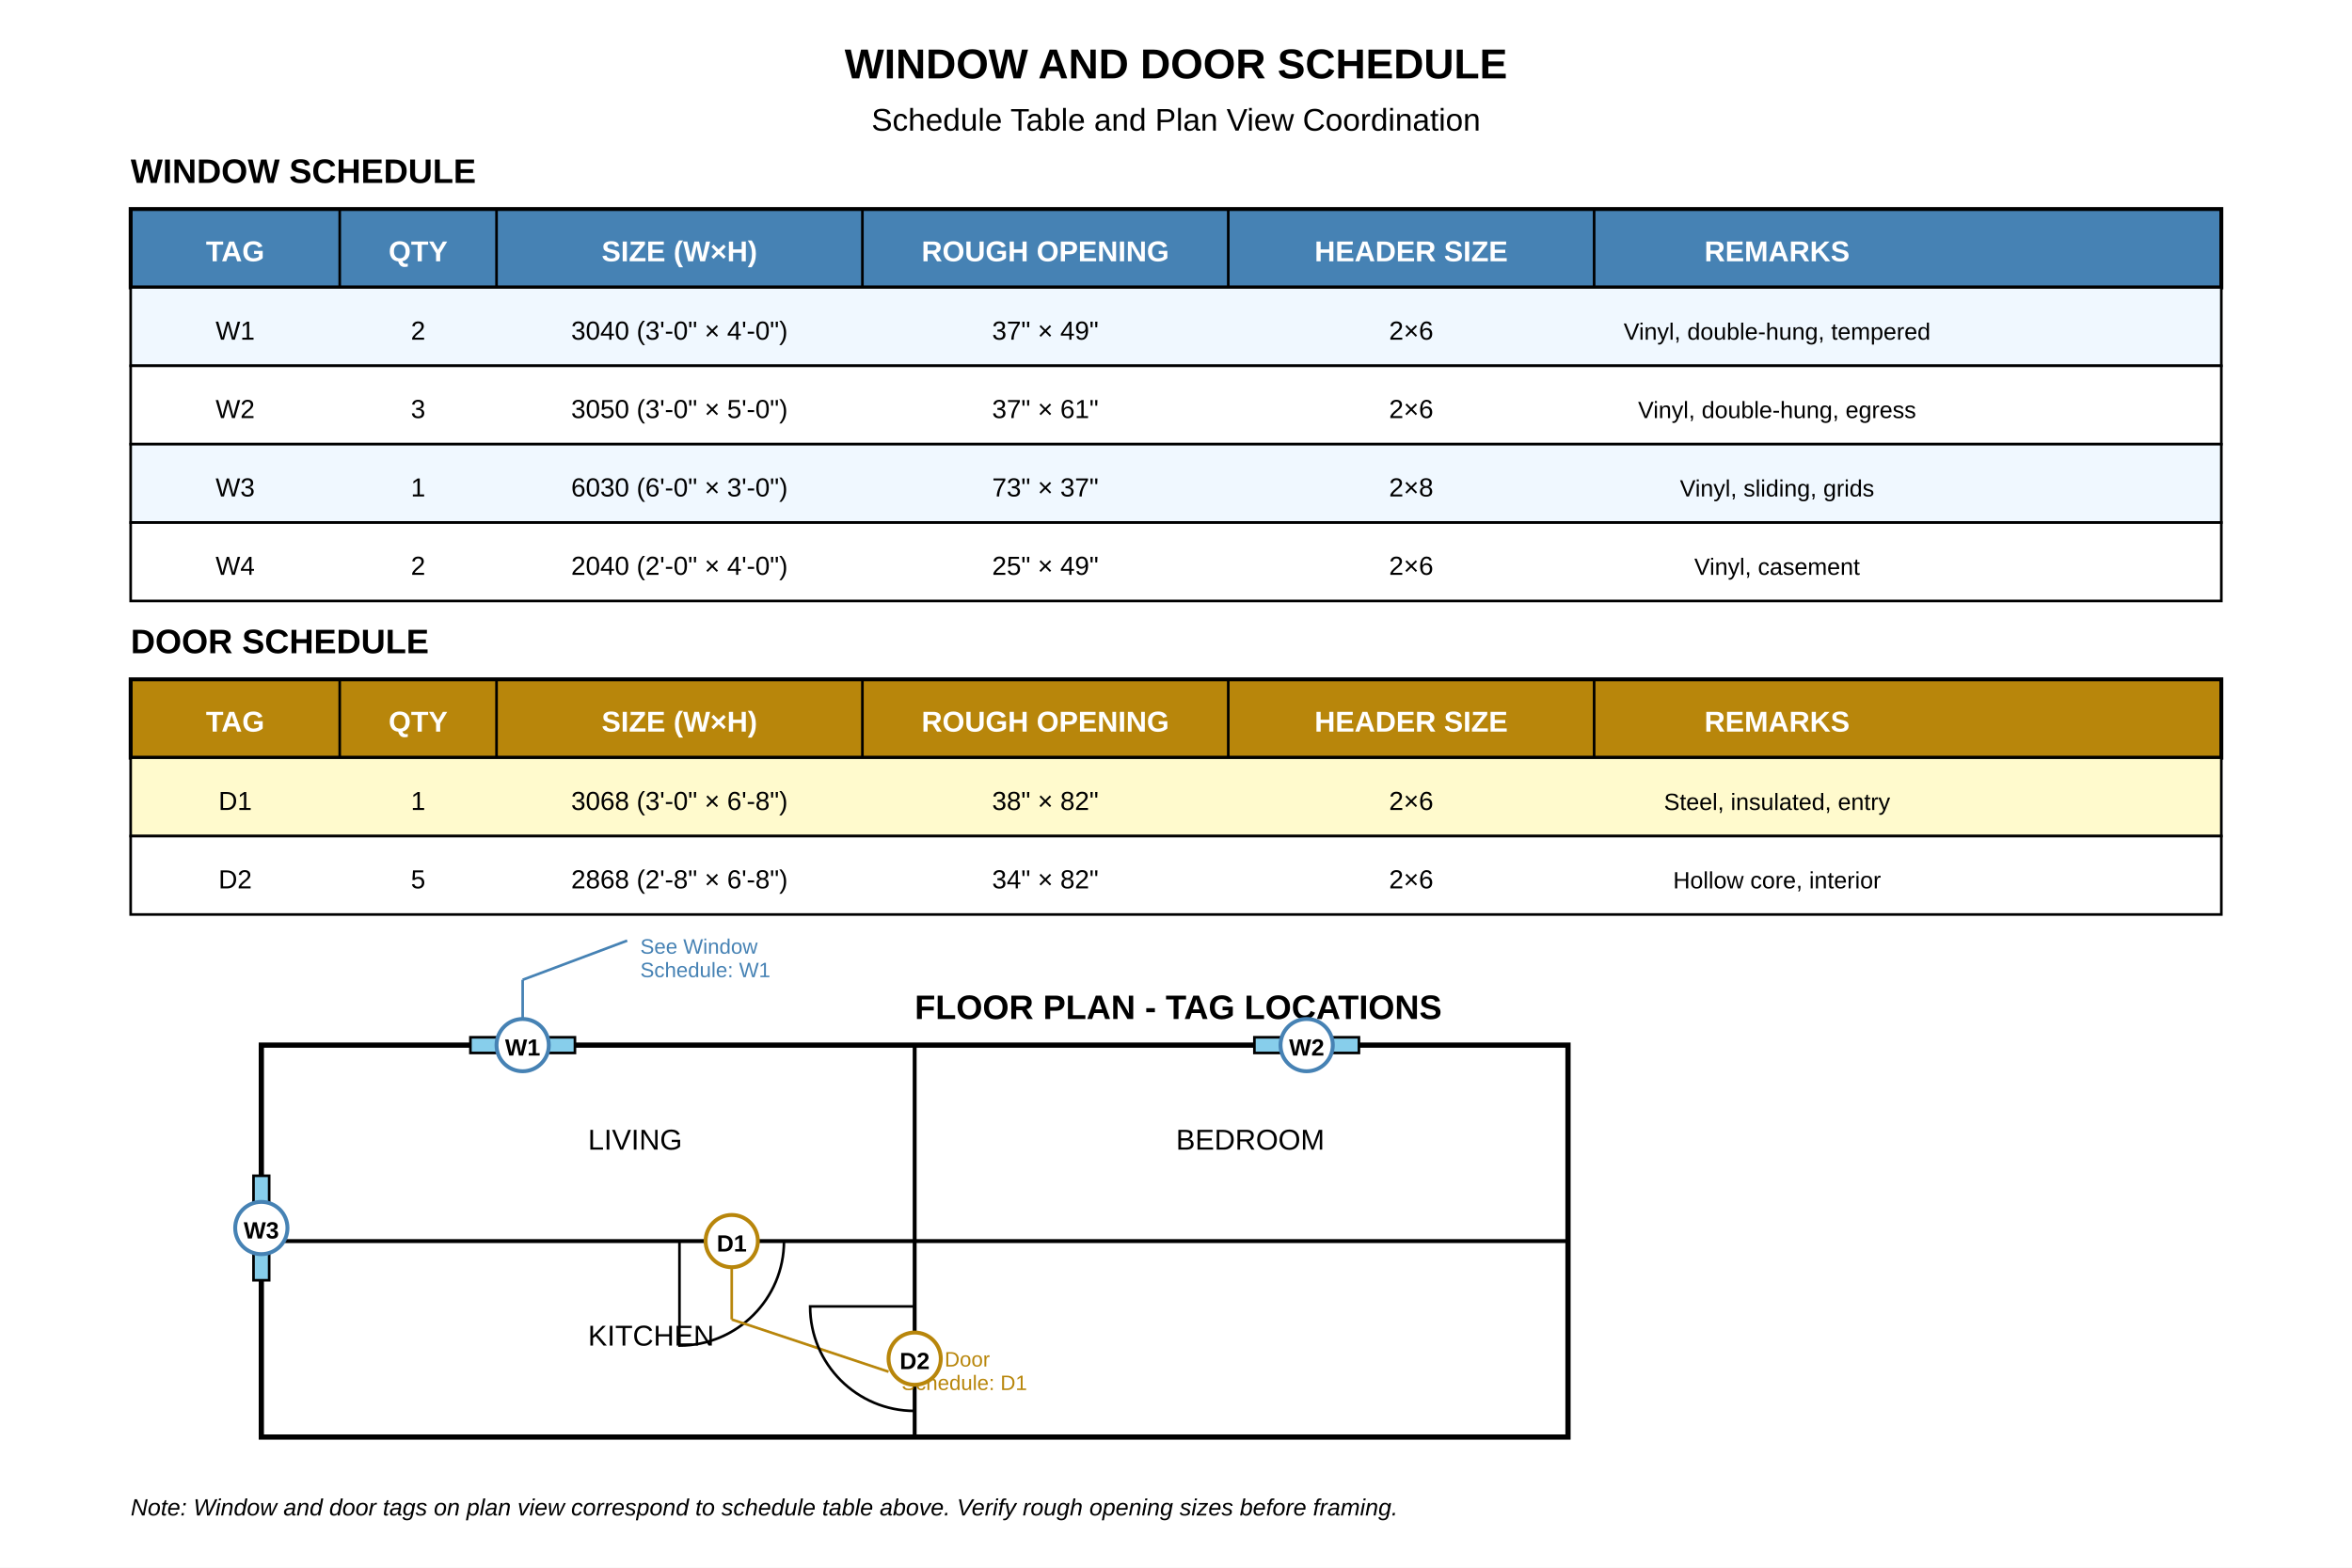
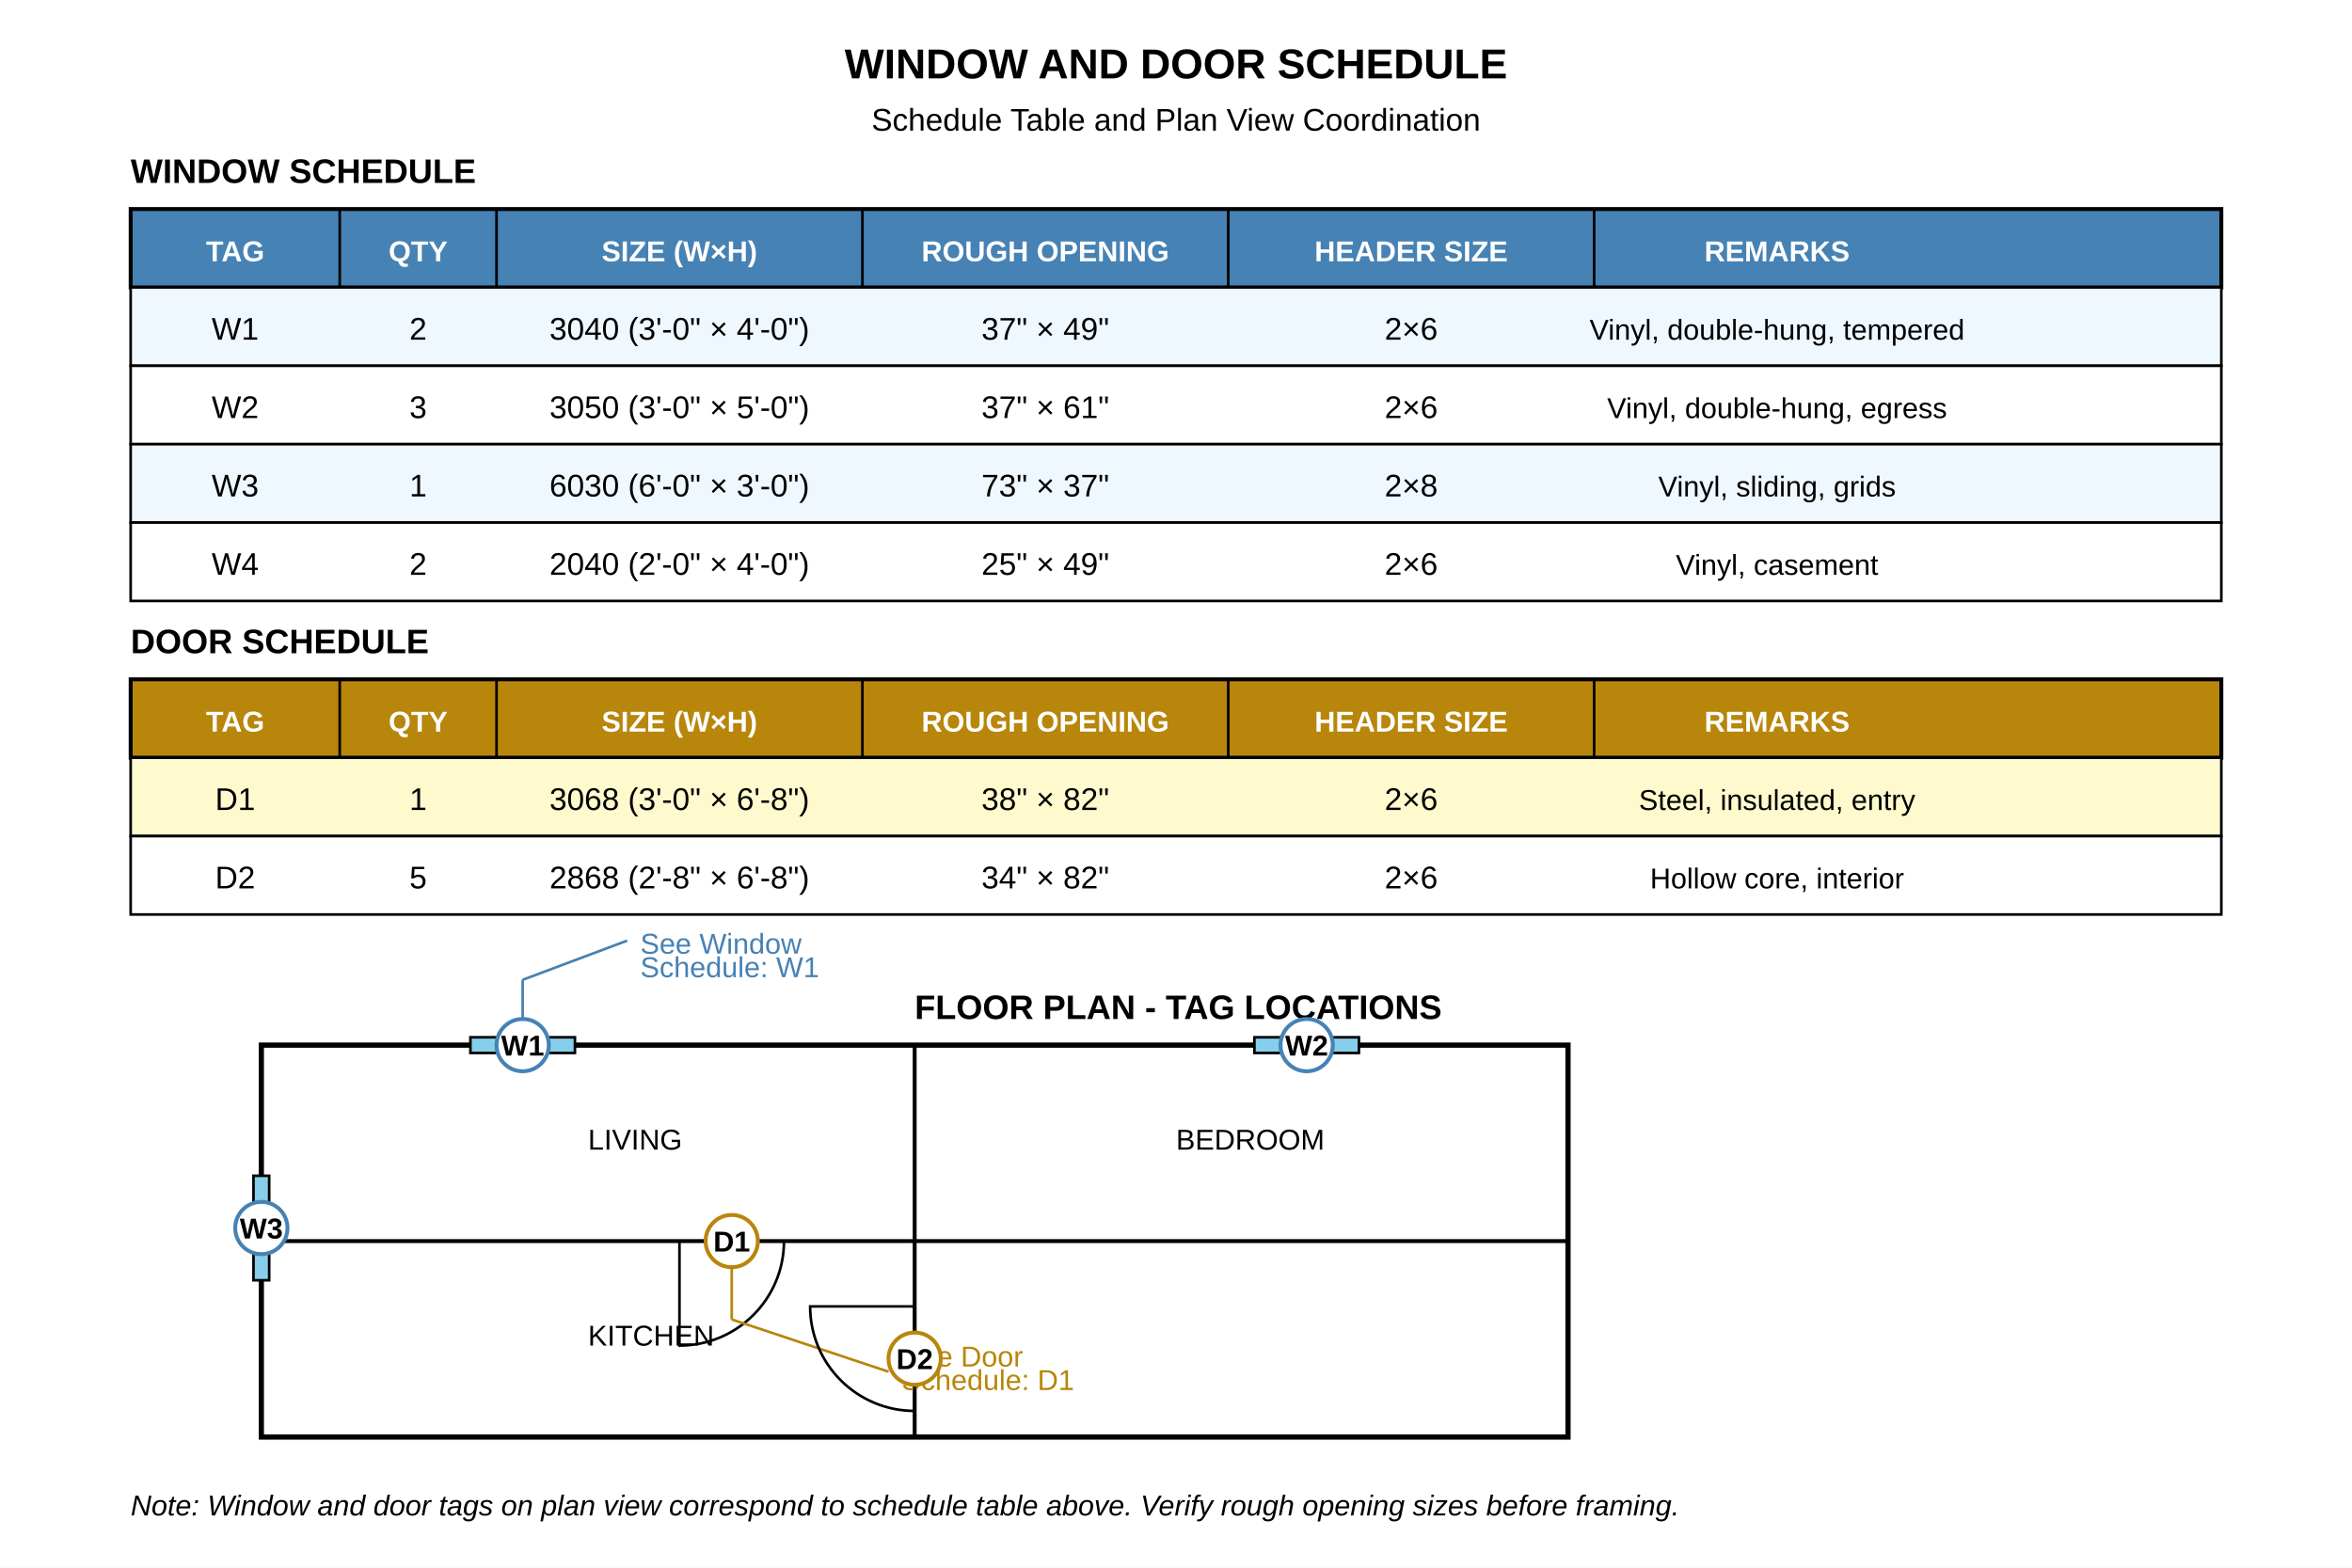
<svg xmlns="http://www.w3.org/2000/svg" width="900" height="600">
  <rect width="900" height="600" fill="#ffffff" />
  <text x="450" y="30" font-family="Arial" font-size="16" font-weight="bold" text-anchor="middle">WINDOW AND DOOR SCHEDULE</text>
  <text x="450" y="50" font-family="Arial" font-size="12" text-anchor="middle">Schedule Table and Plan View Coordination</text>
  <g transform="translate(50, 80)">
    <text x="0" y="-10" font-family="Arial" font-size="13" font-weight="bold">WINDOW SCHEDULE</text>
    <rect x="0" y="0" width="800" height="30" fill="#4682b4" stroke="#000" stroke-width="1.5" />
    <text x="40" y="20" font-family="Arial" font-size="11" font-weight="bold" fill="#fff" text-anchor="middle">TAG</text>
    <text x="110" y="20" font-family="Arial" font-size="11" font-weight="bold" fill="#fff" text-anchor="middle">QTY</text>
    <text x="210" y="20" font-family="Arial" font-size="11" font-weight="bold" fill="#fff" text-anchor="middle">SIZE (W×H)</text>
    <text x="350" y="20" font-family="Arial" font-size="11" font-weight="bold" fill="#fff" text-anchor="middle">ROUGH OPENING</text>
    <text x="490" y="20" font-family="Arial" font-size="11" font-weight="bold" fill="#fff" text-anchor="middle">HEADER SIZE</text>
    <text x="630" y="20" font-family="Arial" font-size="11" font-weight="bold" fill="#fff" text-anchor="middle">REMARKS</text>
    <line x1="80" y1="0" x2="80" y2="150" stroke="#000" stroke-width="1" />
    <line x1="140" y1="0" x2="140" y2="150" stroke="#000" stroke-width="1" />
    <line x1="280" y1="0" x2="280" y2="150" stroke="#000" stroke-width="1" />
    <line x1="420" y1="0" x2="420" y2="150" stroke="#000" stroke-width="1" />
    <line x1="560" y1="0" x2="560" y2="150" stroke="#000" stroke-width="1" />
    <rect x="0" y="30" width="800" height="30" fill="#f0f8ff" stroke="#000" stroke-width="1" />
-     <text x="40" y="50" font-family="Arial" font-size="10" text-anchor="middle">W1</text>
-     <text x="110" y="50" font-family="Arial" font-size="10" text-anchor="middle">2</text>
-     <text x="210" y="50" font-family="Arial" font-size="10" text-anchor="middle">3040 (3'-0" × 4'-0")</text>
-     <text x="350" y="50" font-family="Arial" font-size="10" text-anchor="middle">37" × 49"</text>
-     <text x="490" y="50" font-family="Arial" font-size="10" text-anchor="middle">2×6</text>
-     <text x="630" y="50" font-family="Arial" font-size="9" text-anchor="middle">Vinyl, double-hung, tempered</text>
+     <text x="40" y="50" font-family="Arial" font-size="12" text-anchor="middle">W1</text>
+     <text x="110" y="50" font-family="Arial" font-size="12" text-anchor="middle">2</text>
+     <text x="210" y="50" font-family="Arial" font-size="12" text-anchor="middle">3040 (3'-0" × 4'-0")</text>
+     <text x="350" y="50" font-family="Arial" font-size="12" text-anchor="middle">37" × 49"</text>
+     <text x="490" y="50" font-family="Arial" font-size="12" text-anchor="middle">2×6</text>
+     <text x="630" y="50" font-family="Arial" font-size="11" text-anchor="middle">Vinyl, double-hung, tempered</text>
    <rect x="0" y="60" width="800" height="30" fill="#ffffff" stroke="#000" stroke-width="1" />
-     <text x="40" y="80" font-family="Arial" font-size="10" text-anchor="middle">W2</text>
-     <text x="110" y="80" font-family="Arial" font-size="10" text-anchor="middle">3</text>
-     <text x="210" y="80" font-family="Arial" font-size="10" text-anchor="middle">3050 (3'-0" × 5'-0")</text>
-     <text x="350" y="80" font-family="Arial" font-size="10" text-anchor="middle">37" × 61"</text>
-     <text x="490" y="80" font-family="Arial" font-size="10" text-anchor="middle">2×6</text>
-     <text x="630" y="80" font-family="Arial" font-size="9" text-anchor="middle">Vinyl, double-hung, egress</text>
+     <text x="40" y="80" font-family="Arial" font-size="12" text-anchor="middle">W2</text>
+     <text x="110" y="80" font-family="Arial" font-size="12" text-anchor="middle">3</text>
+     <text x="210" y="80" font-family="Arial" font-size="12" text-anchor="middle">3050 (3'-0" × 5'-0")</text>
+     <text x="350" y="80" font-family="Arial" font-size="12" text-anchor="middle">37" × 61"</text>
+     <text x="490" y="80" font-family="Arial" font-size="12" text-anchor="middle">2×6</text>
+     <text x="630" y="80" font-family="Arial" font-size="11" text-anchor="middle">Vinyl, double-hung, egress</text>
    <rect x="0" y="90" width="800" height="30" fill="#f0f8ff" stroke="#000" stroke-width="1" />
-     <text x="40" y="110" font-family="Arial" font-size="10" text-anchor="middle">W3</text>
-     <text x="110" y="110" font-family="Arial" font-size="10" text-anchor="middle">1</text>
-     <text x="210" y="110" font-family="Arial" font-size="10" text-anchor="middle">6030 (6'-0" × 3'-0")</text>
-     <text x="350" y="110" font-family="Arial" font-size="10" text-anchor="middle">73" × 37"</text>
-     <text x="490" y="110" font-family="Arial" font-size="10" text-anchor="middle">2×8</text>
-     <text x="630" y="110" font-family="Arial" font-size="9" text-anchor="middle">Vinyl, sliding, grids</text>
+     <text x="40" y="110" font-family="Arial" font-size="12" text-anchor="middle">W3</text>
+     <text x="110" y="110" font-family="Arial" font-size="12" text-anchor="middle">1</text>
+     <text x="210" y="110" font-family="Arial" font-size="12" text-anchor="middle">6030 (6'-0" × 3'-0")</text>
+     <text x="350" y="110" font-family="Arial" font-size="12" text-anchor="middle">73" × 37"</text>
+     <text x="490" y="110" font-family="Arial" font-size="12" text-anchor="middle">2×8</text>
+     <text x="630" y="110" font-family="Arial" font-size="11" text-anchor="middle">Vinyl, sliding, grids</text>
    <rect x="0" y="120" width="800" height="30" fill="#ffffff" stroke="#000" stroke-width="1" />
-     <text x="40" y="140" font-family="Arial" font-size="10" text-anchor="middle">W4</text>
-     <text x="110" y="140" font-family="Arial" font-size="10" text-anchor="middle">2</text>
-     <text x="210" y="140" font-family="Arial" font-size="10" text-anchor="middle">2040 (2'-0" × 4'-0")</text>
-     <text x="350" y="140" font-family="Arial" font-size="10" text-anchor="middle">25" × 49"</text>
-     <text x="490" y="140" font-family="Arial" font-size="10" text-anchor="middle">2×6</text>
-     <text x="630" y="140" font-family="Arial" font-size="9" text-anchor="middle">Vinyl, casement</text>
+     <text x="40" y="140" font-family="Arial" font-size="12" text-anchor="middle">W4</text>
+     <text x="110" y="140" font-family="Arial" font-size="12" text-anchor="middle">2</text>
+     <text x="210" y="140" font-family="Arial" font-size="12" text-anchor="middle">2040 (2'-0" × 4'-0")</text>
+     <text x="350" y="140" font-family="Arial" font-size="12" text-anchor="middle">25" × 49"</text>
+     <text x="490" y="140" font-family="Arial" font-size="12" text-anchor="middle">2×6</text>
+     <text x="630" y="140" font-family="Arial" font-size="11" text-anchor="middle">Vinyl, casement</text>
  </g>
  <g transform="translate(50, 260)">
    <text x="0" y="-10" font-family="Arial" font-size="13" font-weight="bold">DOOR SCHEDULE</text>
    <rect x="0" y="0" width="800" height="30" fill="#b8860b" stroke="#000" stroke-width="1.5" />
    <text x="40" y="20" font-family="Arial" font-size="11" font-weight="bold" fill="#fff" text-anchor="middle">TAG</text>
    <text x="110" y="20" font-family="Arial" font-size="11" font-weight="bold" fill="#fff" text-anchor="middle">QTY</text>
    <text x="210" y="20" font-family="Arial" font-size="11" font-weight="bold" fill="#fff" text-anchor="middle">SIZE (W×H)</text>
    <text x="350" y="20" font-family="Arial" font-size="11" font-weight="bold" fill="#fff" text-anchor="middle">ROUGH OPENING</text>
    <text x="490" y="20" font-family="Arial" font-size="11" font-weight="bold" fill="#fff" text-anchor="middle">HEADER SIZE</text>
    <text x="630" y="20" font-family="Arial" font-size="11" font-weight="bold" fill="#fff" text-anchor="middle">REMARKS</text>
    <line x1="80" y1="0" x2="80" y2="90" stroke="#000" stroke-width="1" />
    <line x1="140" y1="0" x2="140" y2="90" stroke="#000" stroke-width="1" />
    <line x1="280" y1="0" x2="280" y2="90" stroke="#000" stroke-width="1" />
    <line x1="420" y1="0" x2="420" y2="90" stroke="#000" stroke-width="1" />
    <line x1="560" y1="0" x2="560" y2="90" stroke="#000" stroke-width="1" />
    <rect x="0" y="30" width="800" height="30" fill="#fffacd" stroke="#000" stroke-width="1" />
-     <text x="40" y="50" font-family="Arial" font-size="10" text-anchor="middle">D1</text>
-     <text x="110" y="50" font-family="Arial" font-size="10" text-anchor="middle">1</text>
-     <text x="210" y="50" font-family="Arial" font-size="10" text-anchor="middle">3068 (3'-0" × 6'-8")</text>
-     <text x="350" y="50" font-family="Arial" font-size="10" text-anchor="middle">38" × 82"</text>
-     <text x="490" y="50" font-family="Arial" font-size="10" text-anchor="middle">2×6</text>
-     <text x="630" y="50" font-family="Arial" font-size="9" text-anchor="middle">Steel, insulated, entry</text>
+     <text x="40" y="50" font-family="Arial" font-size="12" text-anchor="middle">D1</text>
+     <text x="110" y="50" font-family="Arial" font-size="12" text-anchor="middle">1</text>
+     <text x="210" y="50" font-family="Arial" font-size="12" text-anchor="middle">3068 (3'-0" × 6'-8")</text>
+     <text x="350" y="50" font-family="Arial" font-size="12" text-anchor="middle">38" × 82"</text>
+     <text x="490" y="50" font-family="Arial" font-size="12" text-anchor="middle">2×6</text>
+     <text x="630" y="50" font-family="Arial" font-size="11" text-anchor="middle">Steel, insulated, entry</text>
    <rect x="0" y="60" width="800" height="30" fill="#ffffff" stroke="#000" stroke-width="1" />
-     <text x="40" y="80" font-family="Arial" font-size="10" text-anchor="middle">D2</text>
-     <text x="110" y="80" font-family="Arial" font-size="10" text-anchor="middle">5</text>
-     <text x="210" y="80" font-family="Arial" font-size="10" text-anchor="middle">2868 (2'-8" × 6'-8")</text>
-     <text x="350" y="80" font-family="Arial" font-size="10" text-anchor="middle">34" × 82"</text>
-     <text x="490" y="80" font-family="Arial" font-size="10" text-anchor="middle">2×6</text>
-     <text x="630" y="80" font-family="Arial" font-size="9" text-anchor="middle">Hollow core, interior</text>
+     <text x="40" y="80" font-family="Arial" font-size="12" text-anchor="middle">D2</text>
+     <text x="110" y="80" font-family="Arial" font-size="12" text-anchor="middle">5</text>
+     <text x="210" y="80" font-family="Arial" font-size="12" text-anchor="middle">2868 (2'-8" × 6'-8")</text>
+     <text x="350" y="80" font-family="Arial" font-size="12" text-anchor="middle">34" × 82"</text>
+     <text x="490" y="80" font-family="Arial" font-size="12" text-anchor="middle">2×6</text>
+     <text x="630" y="80" font-family="Arial" font-size="11" text-anchor="middle">Hollow core, interior</text>
  </g>
  <g transform="translate(100, 400)">
    <text x="250" y="-10" font-family="Arial" font-size="13" font-weight="bold">FLOOR PLAN - TAG LOCATIONS</text>
    <rect x="0" y="0" width="500" height="150" fill="none" stroke="#000" stroke-width="2" />
    <line x1="0" y1="75" x2="500" y2="75" stroke="#000" stroke-width="1.5" />
    <line x1="250" y1="0" x2="250" y2="150" stroke="#000" stroke-width="1.5" />
    <g id="w1-callout">
      <rect x="80" y="-3" width="40" height="6" fill="#87ceeb" stroke="#000" stroke-width="1" />
      <circle cx="100" cy="0" r="10" fill="#fff" stroke="#4682b4" stroke-width="1.5" />
-       <text x="100" y="4" font-family="Arial" font-size="9" text-anchor="middle" font-weight="bold">W1</text>
+       <text x="100" y="4" font-family="Arial" font-size="11" text-anchor="middle" font-weight="bold">W1</text>
      <line x1="100" y1="-10" x2="100" y2="-25" stroke="#4682b4" stroke-width="1" />
      <line x1="100" y1="-25" x2="140" y2="-40" stroke="#4682b4" stroke-width="1" />
-       <text x="145" y="-35" font-family="Arial" font-size="8" fill="#4682b4">See Window</text>
-       <text x="145" y="-26" font-family="Arial" font-size="8" fill="#4682b4">Schedule: W1</text>
+       <text x="145" y="-35" font-family="Arial" font-size="11" fill="#4682b4">See Window</text>
+       <text x="145" y="-26" font-family="Arial" font-size="11" fill="#4682b4">Schedule: W1</text>
    </g>
    <g id="w2-callout">
      <rect x="380" y="-3" width="40" height="6" fill="#87ceeb" stroke="#000" stroke-width="1" />
      <circle cx="400" cy="0" r="10" fill="#fff" stroke="#4682b4" stroke-width="1.5" />
-       <text x="400" y="4" font-family="Arial" font-size="9" text-anchor="middle" font-weight="bold">W2</text>
+       <text x="400" y="4" font-family="Arial" font-size="11" text-anchor="middle" font-weight="bold">W2</text>
    </g>
    <g id="w3-callout">
      <rect x="-3" y="50" width="6" height="40" fill="#87ceeb" stroke="#000" stroke-width="1" />
      <circle cx="0" cy="70" r="10" fill="#fff" stroke="#4682b4" stroke-width="1.5" />
-       <text x="0" y="74" font-family="Arial" font-size="9" text-anchor="middle" font-weight="bold">W3</text>
+       <text x="0" y="74" font-family="Arial" font-size="11" text-anchor="middle" font-weight="bold">W3</text>
    </g>
    <g id="d1-callout">
      <line x1="160" y1="75" x2="200" y2="75" stroke="#000" stroke-width="1" />
      <path d="M 160 75 L 160 115 A 40 40 0 0 0 200 75" fill="none" stroke="#000" stroke-width="1" />
      <circle cx="180" cy="75" r="10" fill="#fff" stroke="#b8860b" stroke-width="1.5" />
-       <text x="180" y="79" font-family="Arial" font-size="9" text-anchor="middle" font-weight="bold">D1</text>
+       <text x="180" y="79" font-family="Arial" font-size="11" text-anchor="middle" font-weight="bold">D1</text>
      <line x1="180" y1="85" x2="180" y2="105" stroke="#b8860b" stroke-width="1" />
      <line x1="180" y1="105" x2="240" y2="125" stroke="#b8860b" stroke-width="1" />
-       <text x="245" y="123" font-family="Arial" font-size="8" fill="#b8860b">See Door</text>
-       <text x="245" y="132" font-family="Arial" font-size="8" fill="#b8860b">Schedule: D1</text>
+       <text x="245" y="123" font-family="Arial" font-size="11" fill="#b8860b">See Door</text>
+       <text x="245" y="132" font-family="Arial" font-size="11" fill="#b8860b">Schedule: D1</text>
    </g>
    <g id="d2-callout">
      <line x1="250" y1="100" x2="250" y2="140" stroke="#000" stroke-width="1" />
      <path d="M 250 100 L 210 100 A 40 40 0 0 0 250 140" fill="none" stroke="#000" stroke-width="1" />
      <circle cx="250" cy="120" r="10" fill="#fff" stroke="#b8860b" stroke-width="1.5" />
-       <text x="250" y="124" font-family="Arial" font-size="9" text-anchor="middle" font-weight="bold">D2</text>
+       <text x="250" y="124" font-family="Arial" font-size="11" text-anchor="middle" font-weight="bold">D2</text>
    </g>
    <text x="125" y="40" font-family="Arial" font-size="11">LIVING</text>
    <text x="350" y="40" font-family="Arial" font-size="11">BEDROOM</text>
    <text x="125" y="115" font-family="Arial" font-size="11">KITCHEN</text>
  </g>
-   <text x="50" y="580" font-family="Arial" font-size="9" font-style="italic">
+   <text x="50" y="580" font-family="Arial" font-size="11" font-style="italic">
    Note: Window and door tags on plan view correspond to schedule table above. Verify rough opening sizes before framing.
  </text>
</svg>
